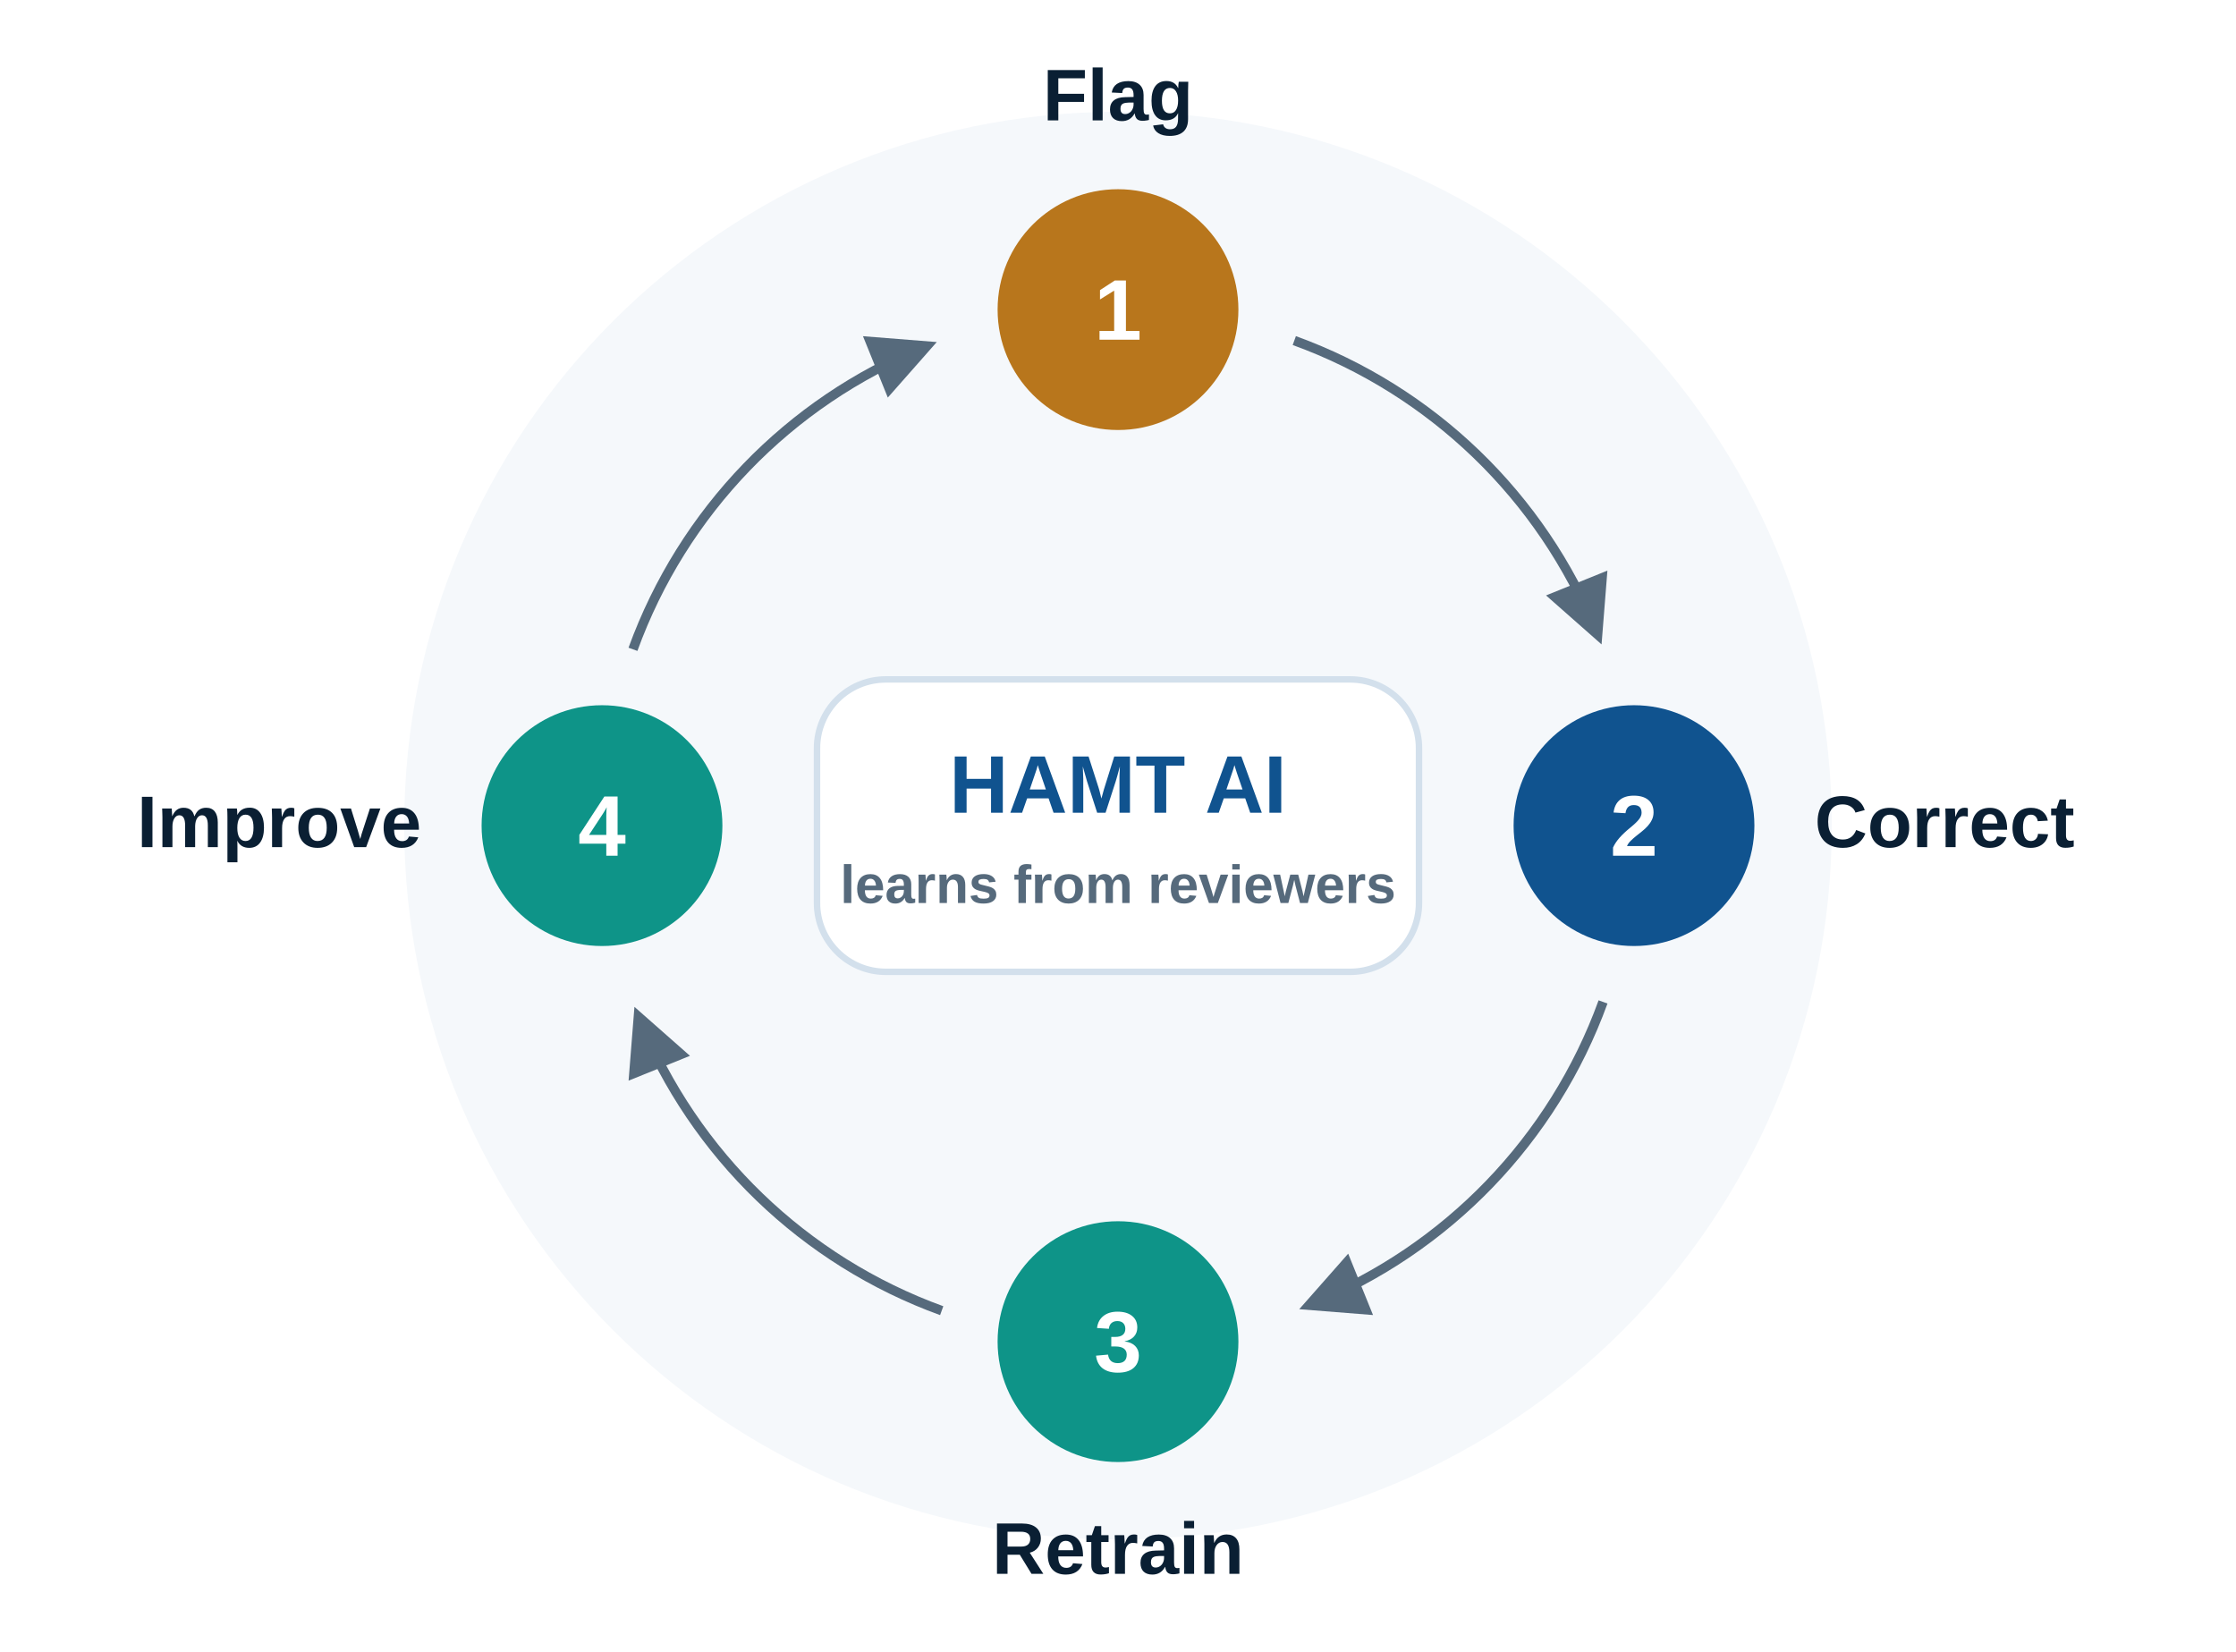
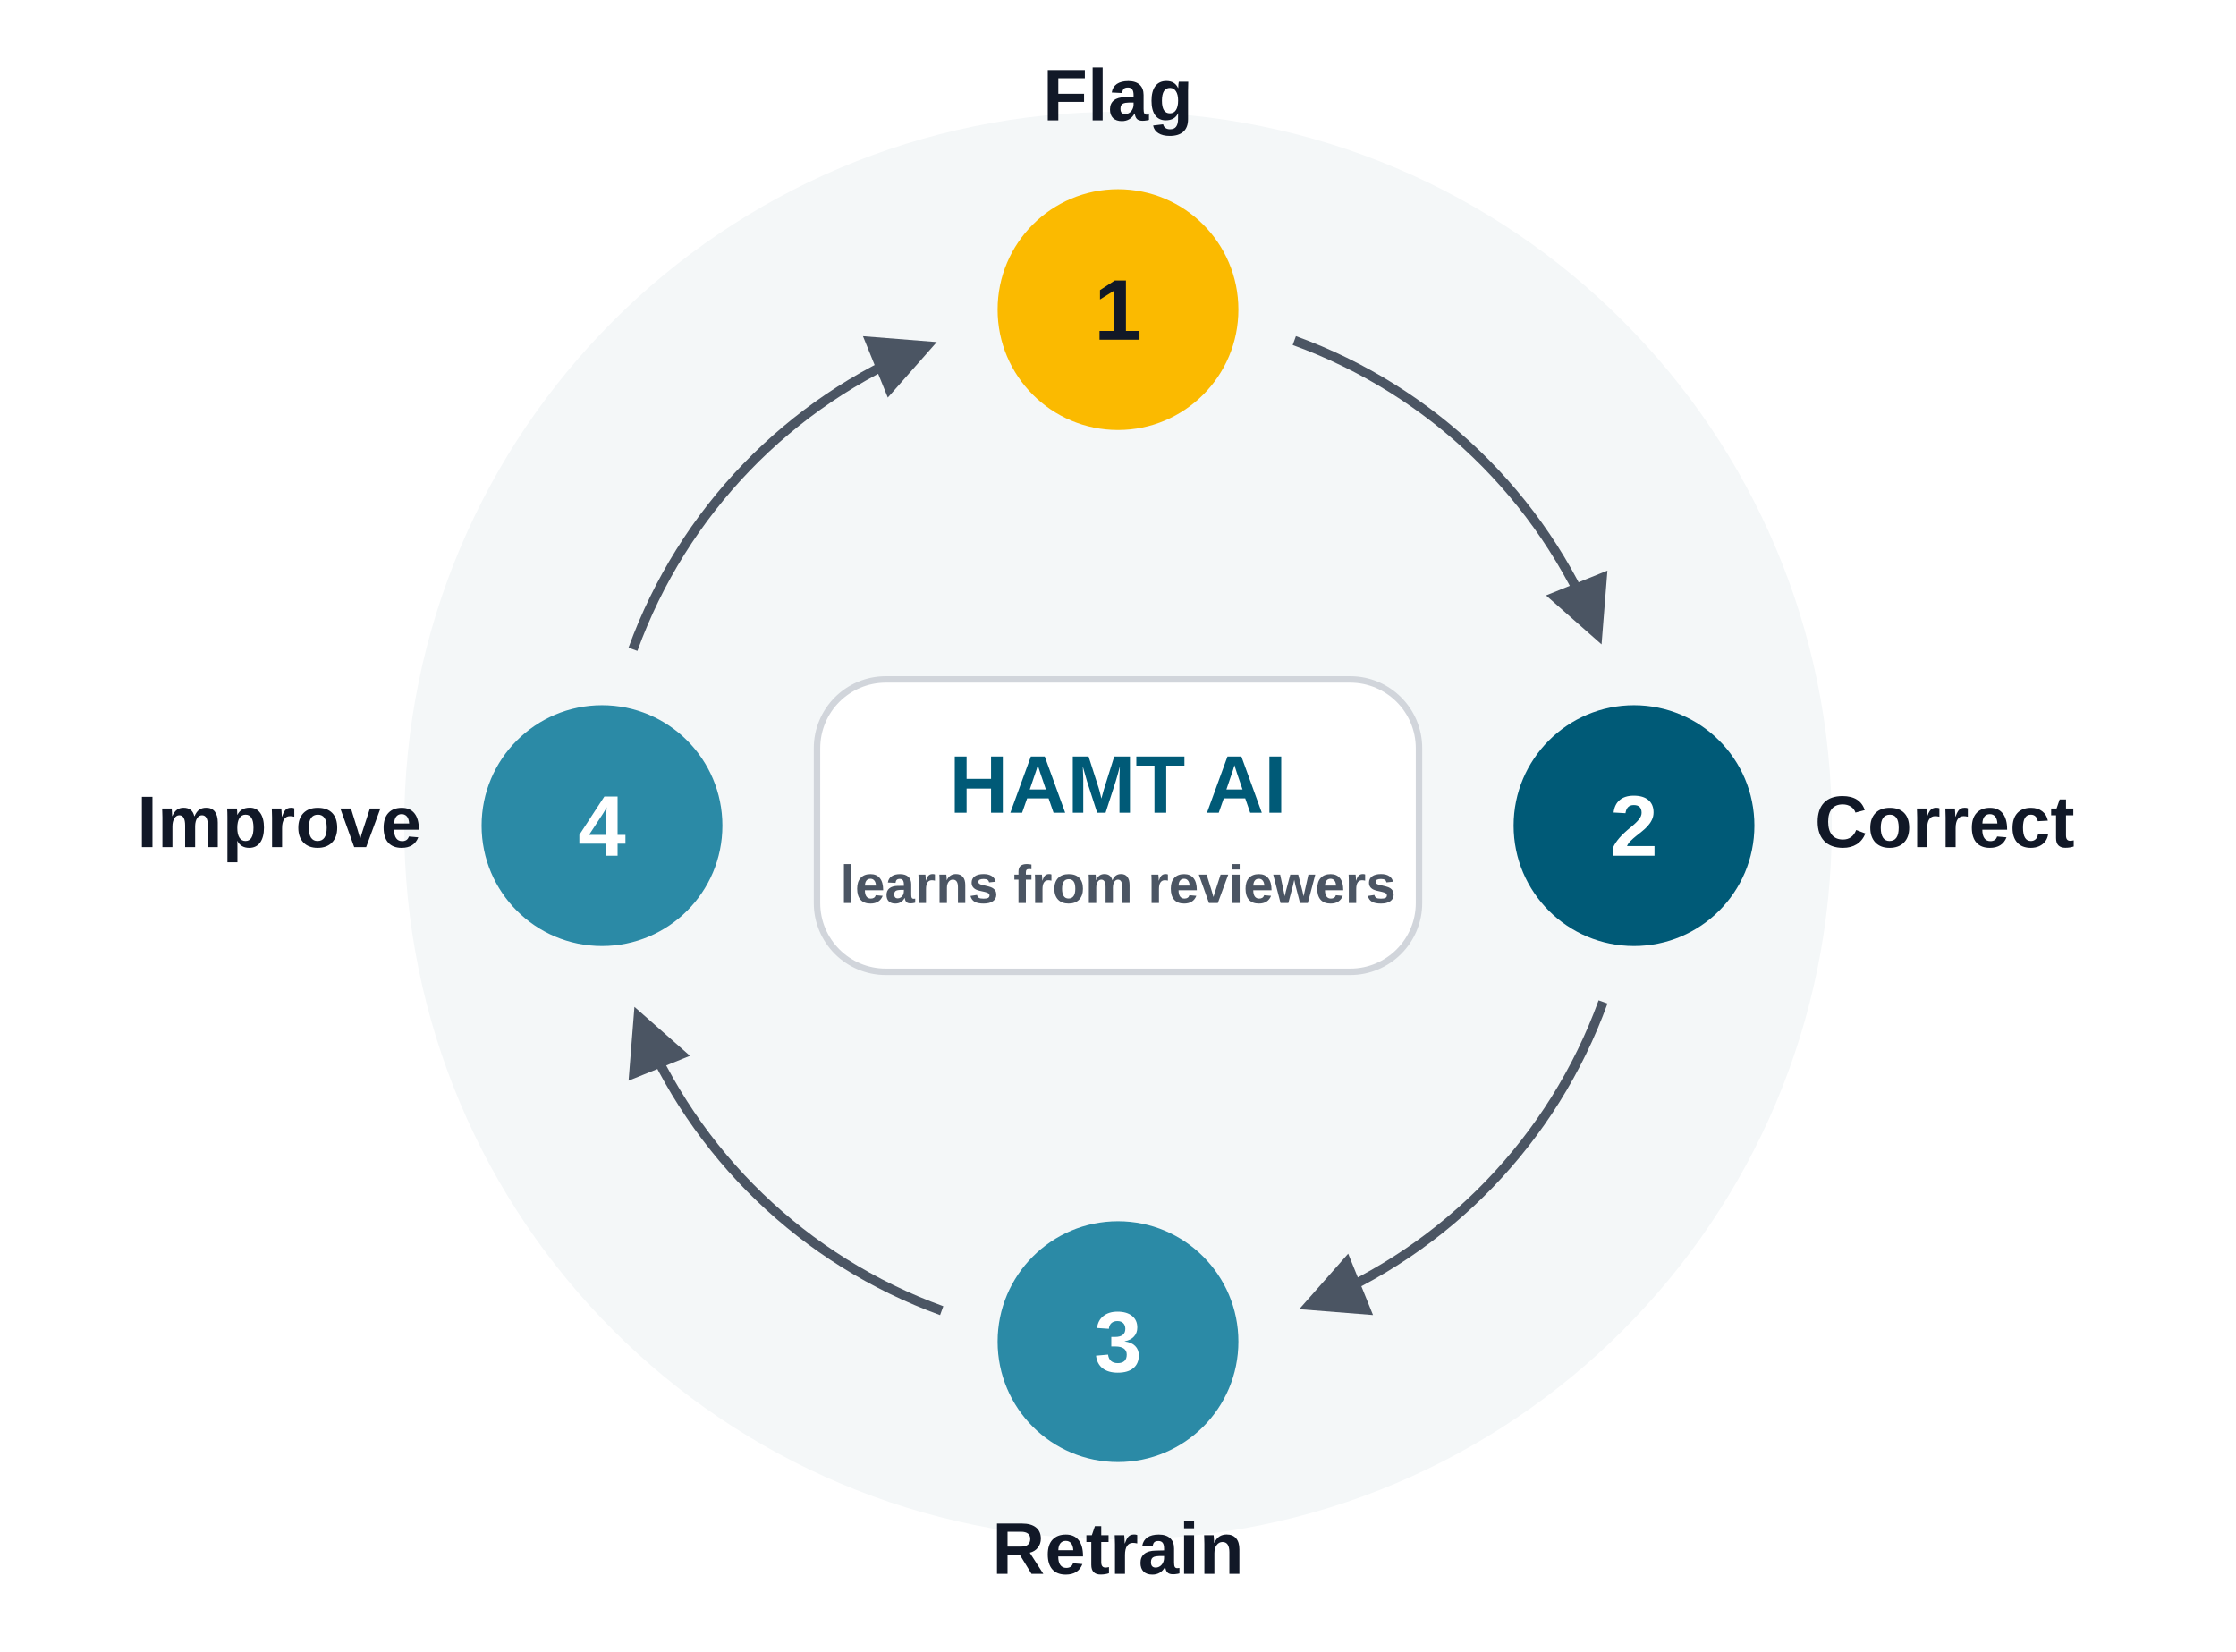
<svg xmlns="http://www.w3.org/2000/svg" aria-label="Learning cycle: HAMT AI flags uncertain fields, a reviewer corrects them, the models retrain and improve" viewBox="-30 -12 520 384" width="1040" height="768">
  <defs>
    <marker id="lp" viewBox="0 0 10 10" refX="8" refY="5" markerWidth="7" markerHeight="7" orient="auto">
-       <path d="M0 0L10 5L0 10z" fill="rgb(86, 106, 124)" stroke="none" stroke-width="1px" stroke-linecap="butt" stroke-linejoin="miter" font-size="17px" font-weight="400" text-anchor="start" />
+       <path d="M0 0L10 5L0 10z" fill="rgb(75, 85, 99)" stroke="none" stroke-width="1px" stroke-linecap="butt" stroke-linejoin="miter" font-size="17px" font-weight="400" text-anchor="start" />
    </marker>
  </defs>
-   <circle cx="230" cy="180" r="166" fill="rgb(245, 248, 251)" stroke="none" stroke-width="1px" stroke-linecap="butt" stroke-linejoin="miter" font-size="17px" font-weight="400" text-anchor="start" />
-   <path d="M271.0 67.2 A120 120 0 0 1 341.3 135.0" stroke-width="2.2px" stroke-dasharray="1px, 0px" marker-end="url(#lp)" fill="none" stroke="rgb(86, 106, 124)" stroke-linecap="butt" stroke-linejoin="miter" font-size="17px" font-weight="400" text-anchor="start" />
-   <path d="M342.8 221.0 A120 120 0 0 1 275.0 291.3" stroke-width="2.2px" stroke-dasharray="1px, 0px" marker-end="url(#lp)" fill="none" stroke="rgb(86, 106, 124)" stroke-linecap="butt" stroke-linejoin="miter" font-size="17px" font-weight="400" text-anchor="start" />
-   <path d="M189.0 292.8 A120 120 0 0 1 118.7 225.0" stroke-width="2.2px" stroke-dasharray="1px, 0px" marker-end="url(#lp)" fill="none" stroke="rgb(86, 106, 124)" stroke-linecap="butt" stroke-linejoin="miter" font-size="17px" font-weight="400" text-anchor="start" />
-   <path d="M117.2 139.0 A120 120 0 0 1 185.0 68.7" stroke-width="2.2px" stroke-dasharray="1px, 0px" marker-end="url(#lp)" fill="none" stroke="rgb(86, 106, 124)" stroke-linecap="butt" stroke-linejoin="miter" font-size="17px" font-weight="400" text-anchor="start" />
-   <circle cx="230.0" cy="60.0" r="28" fill="rgb(184, 118, 28)" stroke="none" stroke-width="1px" stroke-linecap="butt" stroke-linejoin="miter" font-size="17px" font-weight="400" text-anchor="start" />
-   <text x="230.0" y="67.0" text-anchor="middle" font-size="20px" font-weight="800" fill="rgb(255, 255, 255)" stroke="none" stroke-width="1px" stroke-linecap="butt" stroke-linejoin="miter" font-family="&quot;Plus Jakarta Sans&quot;,&quot;Segoe UI&quot;,Arial,sans-serif">1</text>
-   <text x="230.0" y="16.0" text-anchor="middle" font-size="17px" font-weight="700" fill="rgb(10, 31, 51)" stroke="none" stroke-width="1px" stroke-linecap="butt" stroke-linejoin="miter" font-family="&quot;Plus Jakarta Sans&quot;,&quot;Segoe UI&quot;,Arial,sans-serif">Flag</text>
-   <circle cx="350.0" cy="180.0" r="28" fill="rgb(16, 83, 143)" stroke="none" stroke-width="1px" stroke-linecap="butt" stroke-linejoin="miter" font-size="17px" font-weight="400" text-anchor="start" />
+   <circle cx="230" cy="180" r="166" fill="rgb(244, 247, 248)" stroke="none" stroke-width="1px" stroke-linecap="butt" stroke-linejoin="miter" font-size="17px" font-weight="400" text-anchor="start" />
+   <path d="M271.0 67.2 A120 120 0 0 1 341.3 135.0" stroke-width="2.2px" stroke-dasharray="1px, 0px" marker-end="url(#lp)" fill="none" stroke="rgb(75, 85, 99)" stroke-linecap="butt" stroke-linejoin="miter" font-size="17px" font-weight="400" text-anchor="start" />
+   <path d="M342.8 221.0 A120 120 0 0 1 275.0 291.3" stroke-width="2.2px" stroke-dasharray="1px, 0px" marker-end="url(#lp)" fill="none" stroke="rgb(75, 85, 99)" stroke-linecap="butt" stroke-linejoin="miter" font-size="17px" font-weight="400" text-anchor="start" />
+   <path d="M189.0 292.8 A120 120 0 0 1 118.7 225.0" stroke-width="2.2px" stroke-dasharray="1px, 0px" marker-end="url(#lp)" fill="none" stroke="rgb(75, 85, 99)" stroke-linecap="butt" stroke-linejoin="miter" font-size="17px" font-weight="400" text-anchor="start" />
+   <path d="M117.2 139.0 A120 120 0 0 1 185.0 68.7" stroke-width="2.2px" stroke-dasharray="1px, 0px" marker-end="url(#lp)" fill="none" stroke="rgb(75, 85, 99)" stroke-linecap="butt" stroke-linejoin="miter" font-size="17px" font-weight="400" text-anchor="start" />
+   <circle cx="230.0" cy="60.0" r="28" fill="rgb(251, 186, 0)" stroke="none" stroke-width="1px" stroke-linecap="butt" stroke-linejoin="miter" font-size="17px" font-weight="400" text-anchor="start" />
+   <text x="230.0" y="67.0" text-anchor="middle" font-size="20px" font-weight="800" fill="rgb(17, 24, 39)" stroke="none" stroke-width="1px" stroke-linecap="butt" stroke-linejoin="miter" font-family="&quot;Plus Jakarta Sans&quot;,&quot;Segoe UI&quot;,Arial,sans-serif">1</text>
+   <text x="230.0" y="16.0" text-anchor="middle" font-size="17px" font-weight="700" fill="rgb(17, 24, 39)" stroke="none" stroke-width="1px" stroke-linecap="butt" stroke-linejoin="miter" font-family="&quot;Plus Jakarta Sans&quot;,&quot;Segoe UI&quot;,Arial,sans-serif">Flag</text>
+   <circle cx="350.0" cy="180.0" r="28" fill="rgb(0, 90, 119)" stroke="none" stroke-width="1px" stroke-linecap="butt" stroke-linejoin="miter" font-size="17px" font-weight="400" text-anchor="start" />
  <text x="350.0" y="187.0" text-anchor="middle" font-size="20px" font-weight="800" fill="rgb(255, 255, 255)" stroke="none" stroke-width="1px" stroke-linecap="butt" stroke-linejoin="miter" font-family="&quot;Plus Jakarta Sans&quot;,&quot;Segoe UI&quot;,Arial,sans-serif">2</text>
-   <text x="392.0" y="185.0" text-anchor="start" font-size="17px" font-weight="700" fill="rgb(10, 31, 51)" stroke="none" stroke-width="1px" stroke-linecap="butt" stroke-linejoin="miter" font-family="&quot;Plus Jakarta Sans&quot;,&quot;Segoe UI&quot;,Arial,sans-serif">Correct</text>
-   <circle cx="230.0" cy="300.0" r="28" fill="rgb(14, 148, 136)" stroke="none" stroke-width="1px" stroke-linecap="butt" stroke-linejoin="miter" font-size="17px" font-weight="400" text-anchor="start" />
+   <text x="392.0" y="185.0" text-anchor="start" font-size="17px" font-weight="700" fill="rgb(17, 24, 39)" stroke="none" stroke-width="1px" stroke-linecap="butt" stroke-linejoin="miter" font-family="&quot;Plus Jakarta Sans&quot;,&quot;Segoe UI&quot;,Arial,sans-serif">Correct</text>
+   <circle cx="230.0" cy="300.0" r="28" fill="rgb(43, 138, 166)" stroke="none" stroke-width="1px" stroke-linecap="butt" stroke-linejoin="miter" font-size="17px" font-weight="400" text-anchor="start" />
  <text x="230.0" y="307.0" text-anchor="middle" font-size="20px" font-weight="800" fill="rgb(255, 255, 255)" stroke="none" stroke-width="1px" stroke-linecap="butt" stroke-linejoin="miter" font-family="&quot;Plus Jakarta Sans&quot;,&quot;Segoe UI&quot;,Arial,sans-serif">3</text>
-   <text x="230.0" y="354.0" text-anchor="middle" font-size="17px" font-weight="700" fill="rgb(10, 31, 51)" stroke="none" stroke-width="1px" stroke-linecap="butt" stroke-linejoin="miter" font-family="&quot;Plus Jakarta Sans&quot;,&quot;Segoe UI&quot;,Arial,sans-serif">Retrain</text>
-   <circle cx="110.0" cy="180.0" r="28" fill="rgb(14, 148, 136)" stroke="none" stroke-width="1px" stroke-linecap="butt" stroke-linejoin="miter" font-size="17px" font-weight="400" text-anchor="start" />
+   <text x="230.0" y="354.0" text-anchor="middle" font-size="17px" font-weight="700" fill="rgb(17, 24, 39)" stroke="none" stroke-width="1px" stroke-linecap="butt" stroke-linejoin="miter" font-family="&quot;Plus Jakarta Sans&quot;,&quot;Segoe UI&quot;,Arial,sans-serif">Retrain</text>
+   <circle cx="110.0" cy="180.0" r="28" fill="rgb(43, 138, 166)" stroke="none" stroke-width="1px" stroke-linecap="butt" stroke-linejoin="miter" font-size="17px" font-weight="400" text-anchor="start" />
  <text x="110.0" y="187.0" text-anchor="middle" font-size="20px" font-weight="800" fill="rgb(255, 255, 255)" stroke="none" stroke-width="1px" stroke-linecap="butt" stroke-linejoin="miter" font-family="&quot;Plus Jakarta Sans&quot;,&quot;Segoe UI&quot;,Arial,sans-serif">4</text>
-   <text x="68.0" y="185.0" text-anchor="end" font-size="17px" font-weight="700" fill="rgb(10, 31, 51)" stroke="none" stroke-width="1px" stroke-linecap="butt" stroke-linejoin="miter" font-family="&quot;Plus Jakarta Sans&quot;,&quot;Segoe UI&quot;,Arial,sans-serif">Improve</text>
-   <rect x="160" y="146" width="140" height="68" rx="16" stroke-width="1.5px" fill="rgb(255, 255, 255)" stroke="rgb(211, 224, 236)" stroke-linecap="butt" stroke-linejoin="miter" font-size="17px" font-weight="400" text-anchor="start" />
-   <text x="230" y="177" text-anchor="middle" font-size="19px" font-weight="800" fill="rgb(16, 83, 143)" stroke="none" stroke-width="1px" stroke-linecap="butt" stroke-linejoin="miter" font-family="&quot;Plus Jakarta Sans&quot;,&quot;Segoe UI&quot;,Arial,sans-serif">HAMT AI</text>
-   <text x="230" y="198" text-anchor="middle" font-size="12.5px" font-weight="600" fill="rgb(86, 106, 124)" stroke="none" stroke-width="1px" stroke-linecap="butt" stroke-linejoin="miter" font-family="&quot;Plus Jakarta Sans&quot;,&quot;Segoe UI&quot;,Arial,sans-serif">learns from reviewers</text>
+   <text x="68.0" y="185.0" text-anchor="end" font-size="17px" font-weight="700" fill="rgb(17, 24, 39)" stroke="none" stroke-width="1px" stroke-linecap="butt" stroke-linejoin="miter" font-family="&quot;Plus Jakarta Sans&quot;,&quot;Segoe UI&quot;,Arial,sans-serif">Improve</text>
+   <rect x="160" y="146" width="140" height="68" rx="16" stroke-width="1.5px" fill="rgb(255, 255, 255)" stroke="rgb(209, 213, 219)" stroke-linecap="butt" stroke-linejoin="miter" font-size="17px" font-weight="400" text-anchor="start" />
+   <text x="230" y="177" text-anchor="middle" font-size="19px" font-weight="800" fill="rgb(0, 90, 119)" stroke="none" stroke-width="1px" stroke-linecap="butt" stroke-linejoin="miter" font-family="&quot;Plus Jakarta Sans&quot;,&quot;Segoe UI&quot;,Arial,sans-serif">HAMT AI</text>
+   <text x="230" y="198" text-anchor="middle" font-size="12.5px" font-weight="600" fill="rgb(75, 85, 99)" stroke="none" stroke-width="1px" stroke-linecap="butt" stroke-linejoin="miter" font-family="&quot;Plus Jakarta Sans&quot;,&quot;Segoe UI&quot;,Arial,sans-serif">learns from reviewers</text>
</svg>
